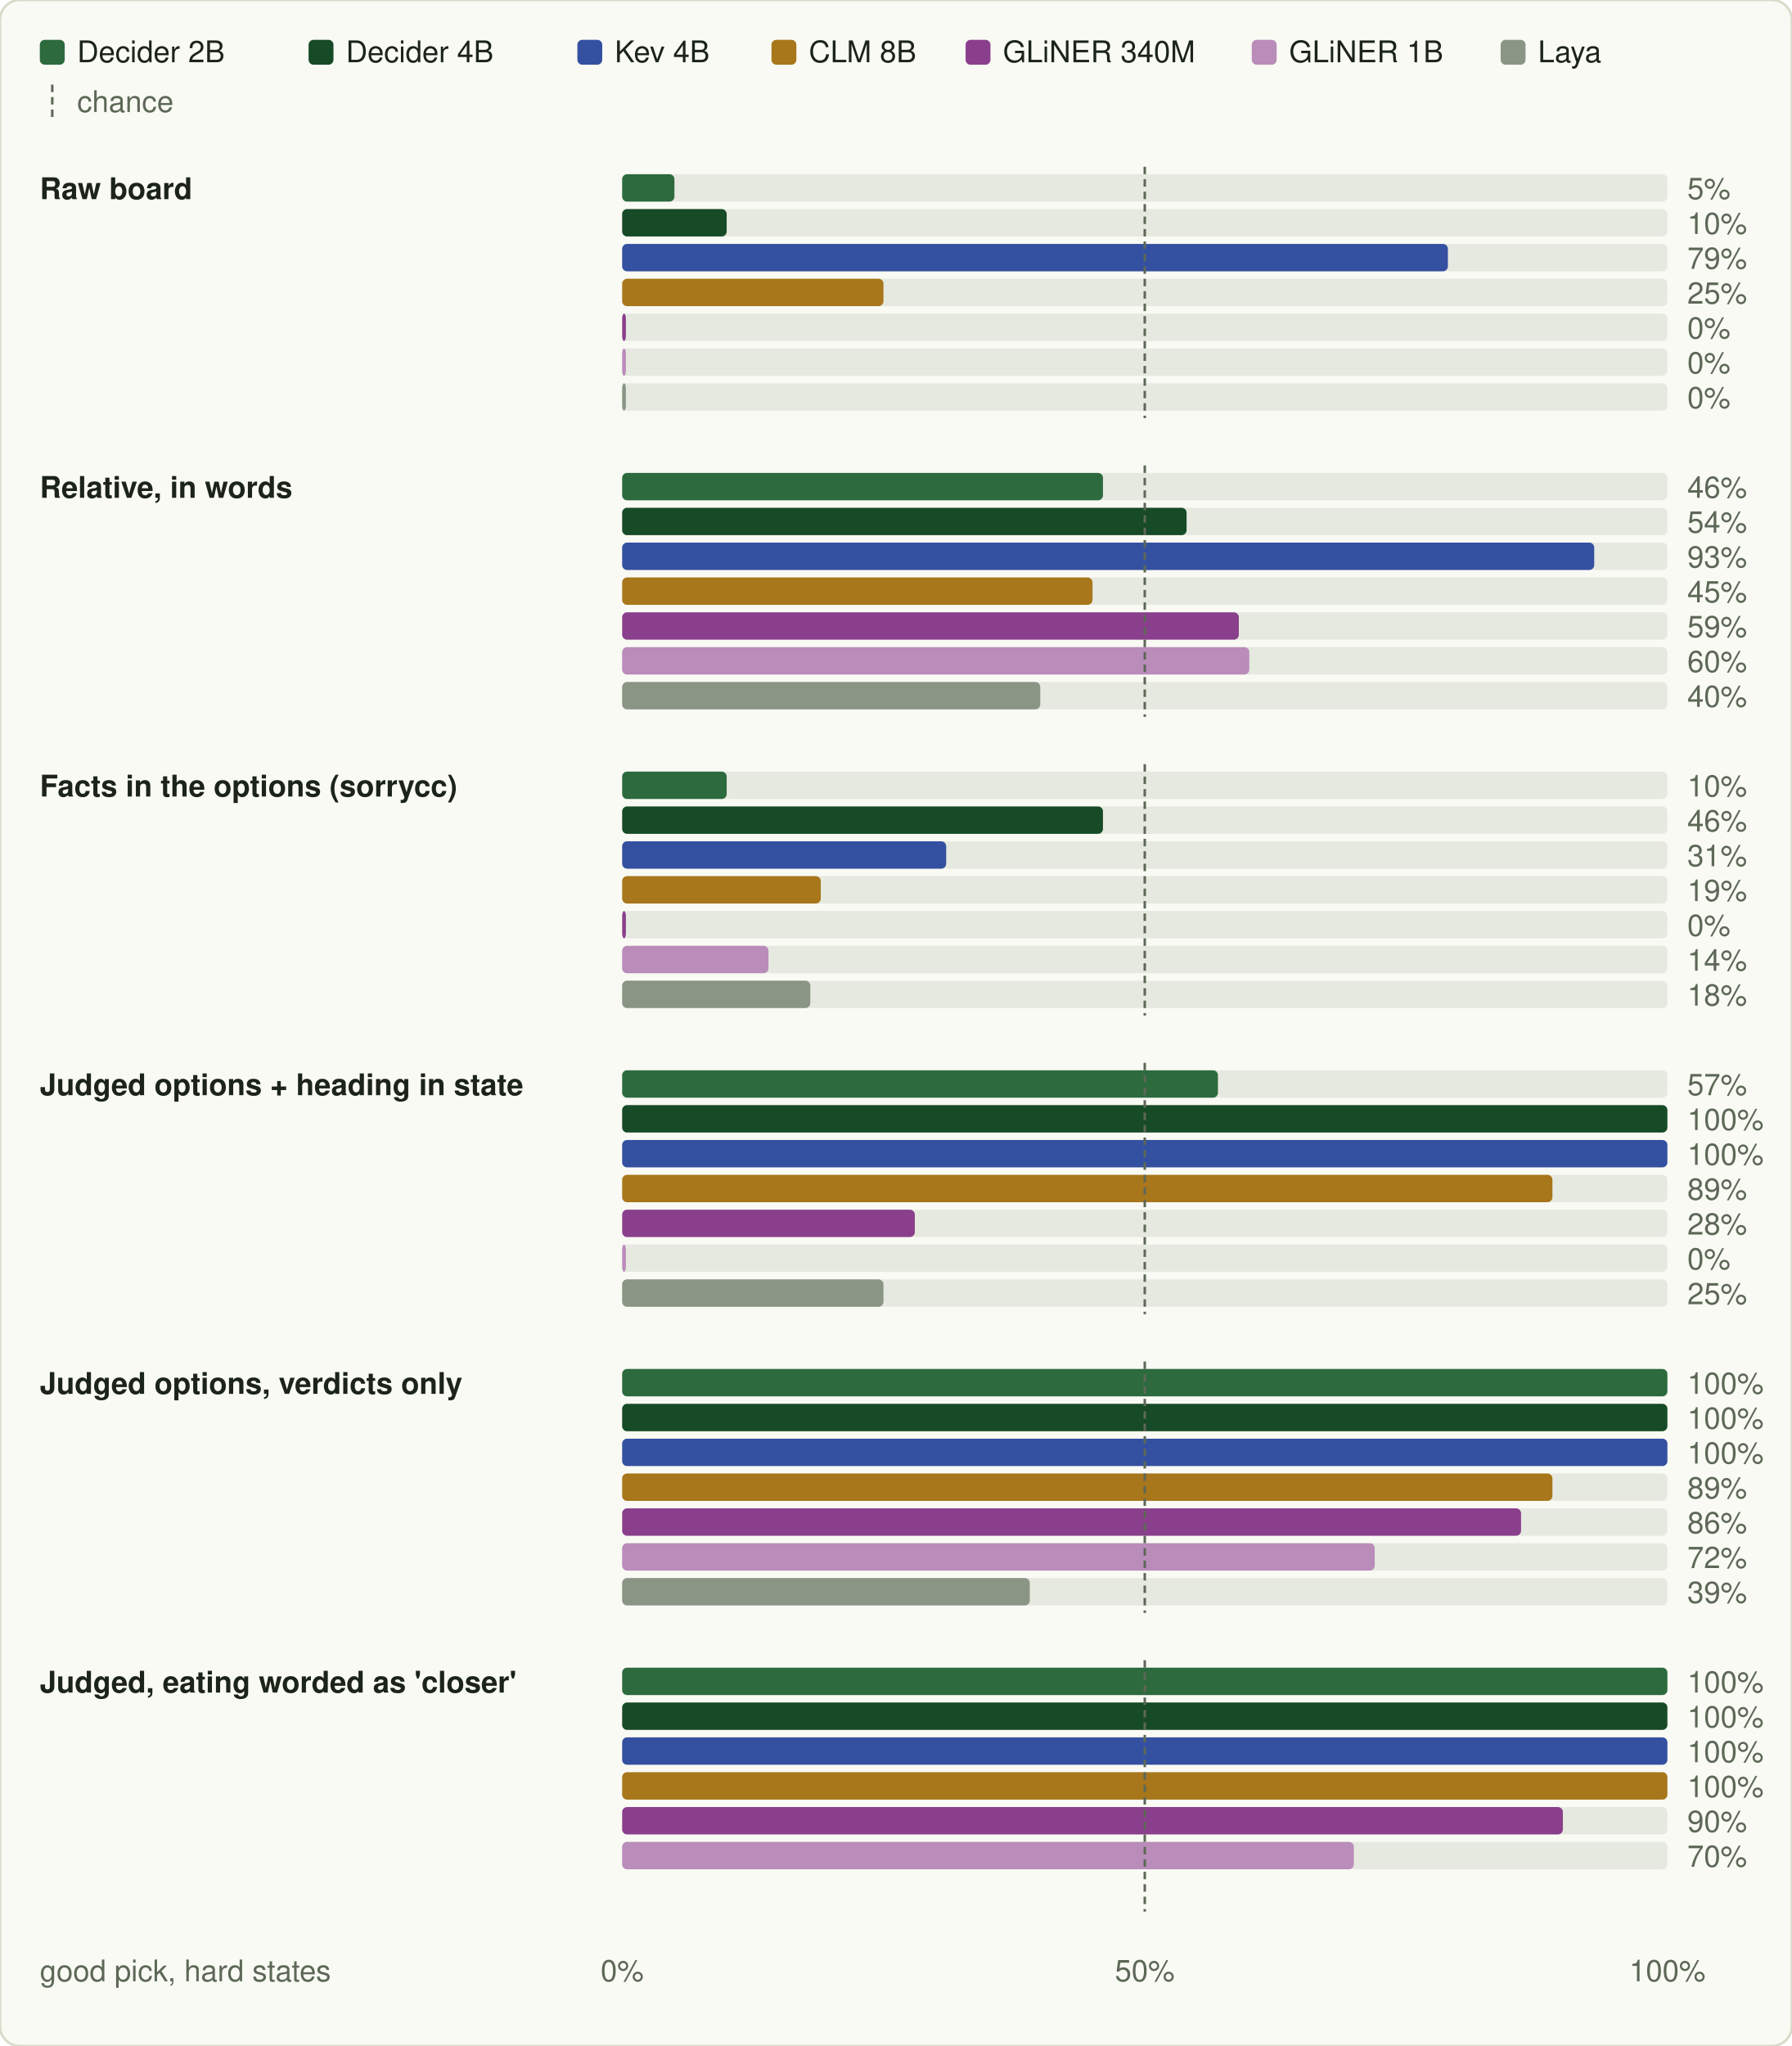
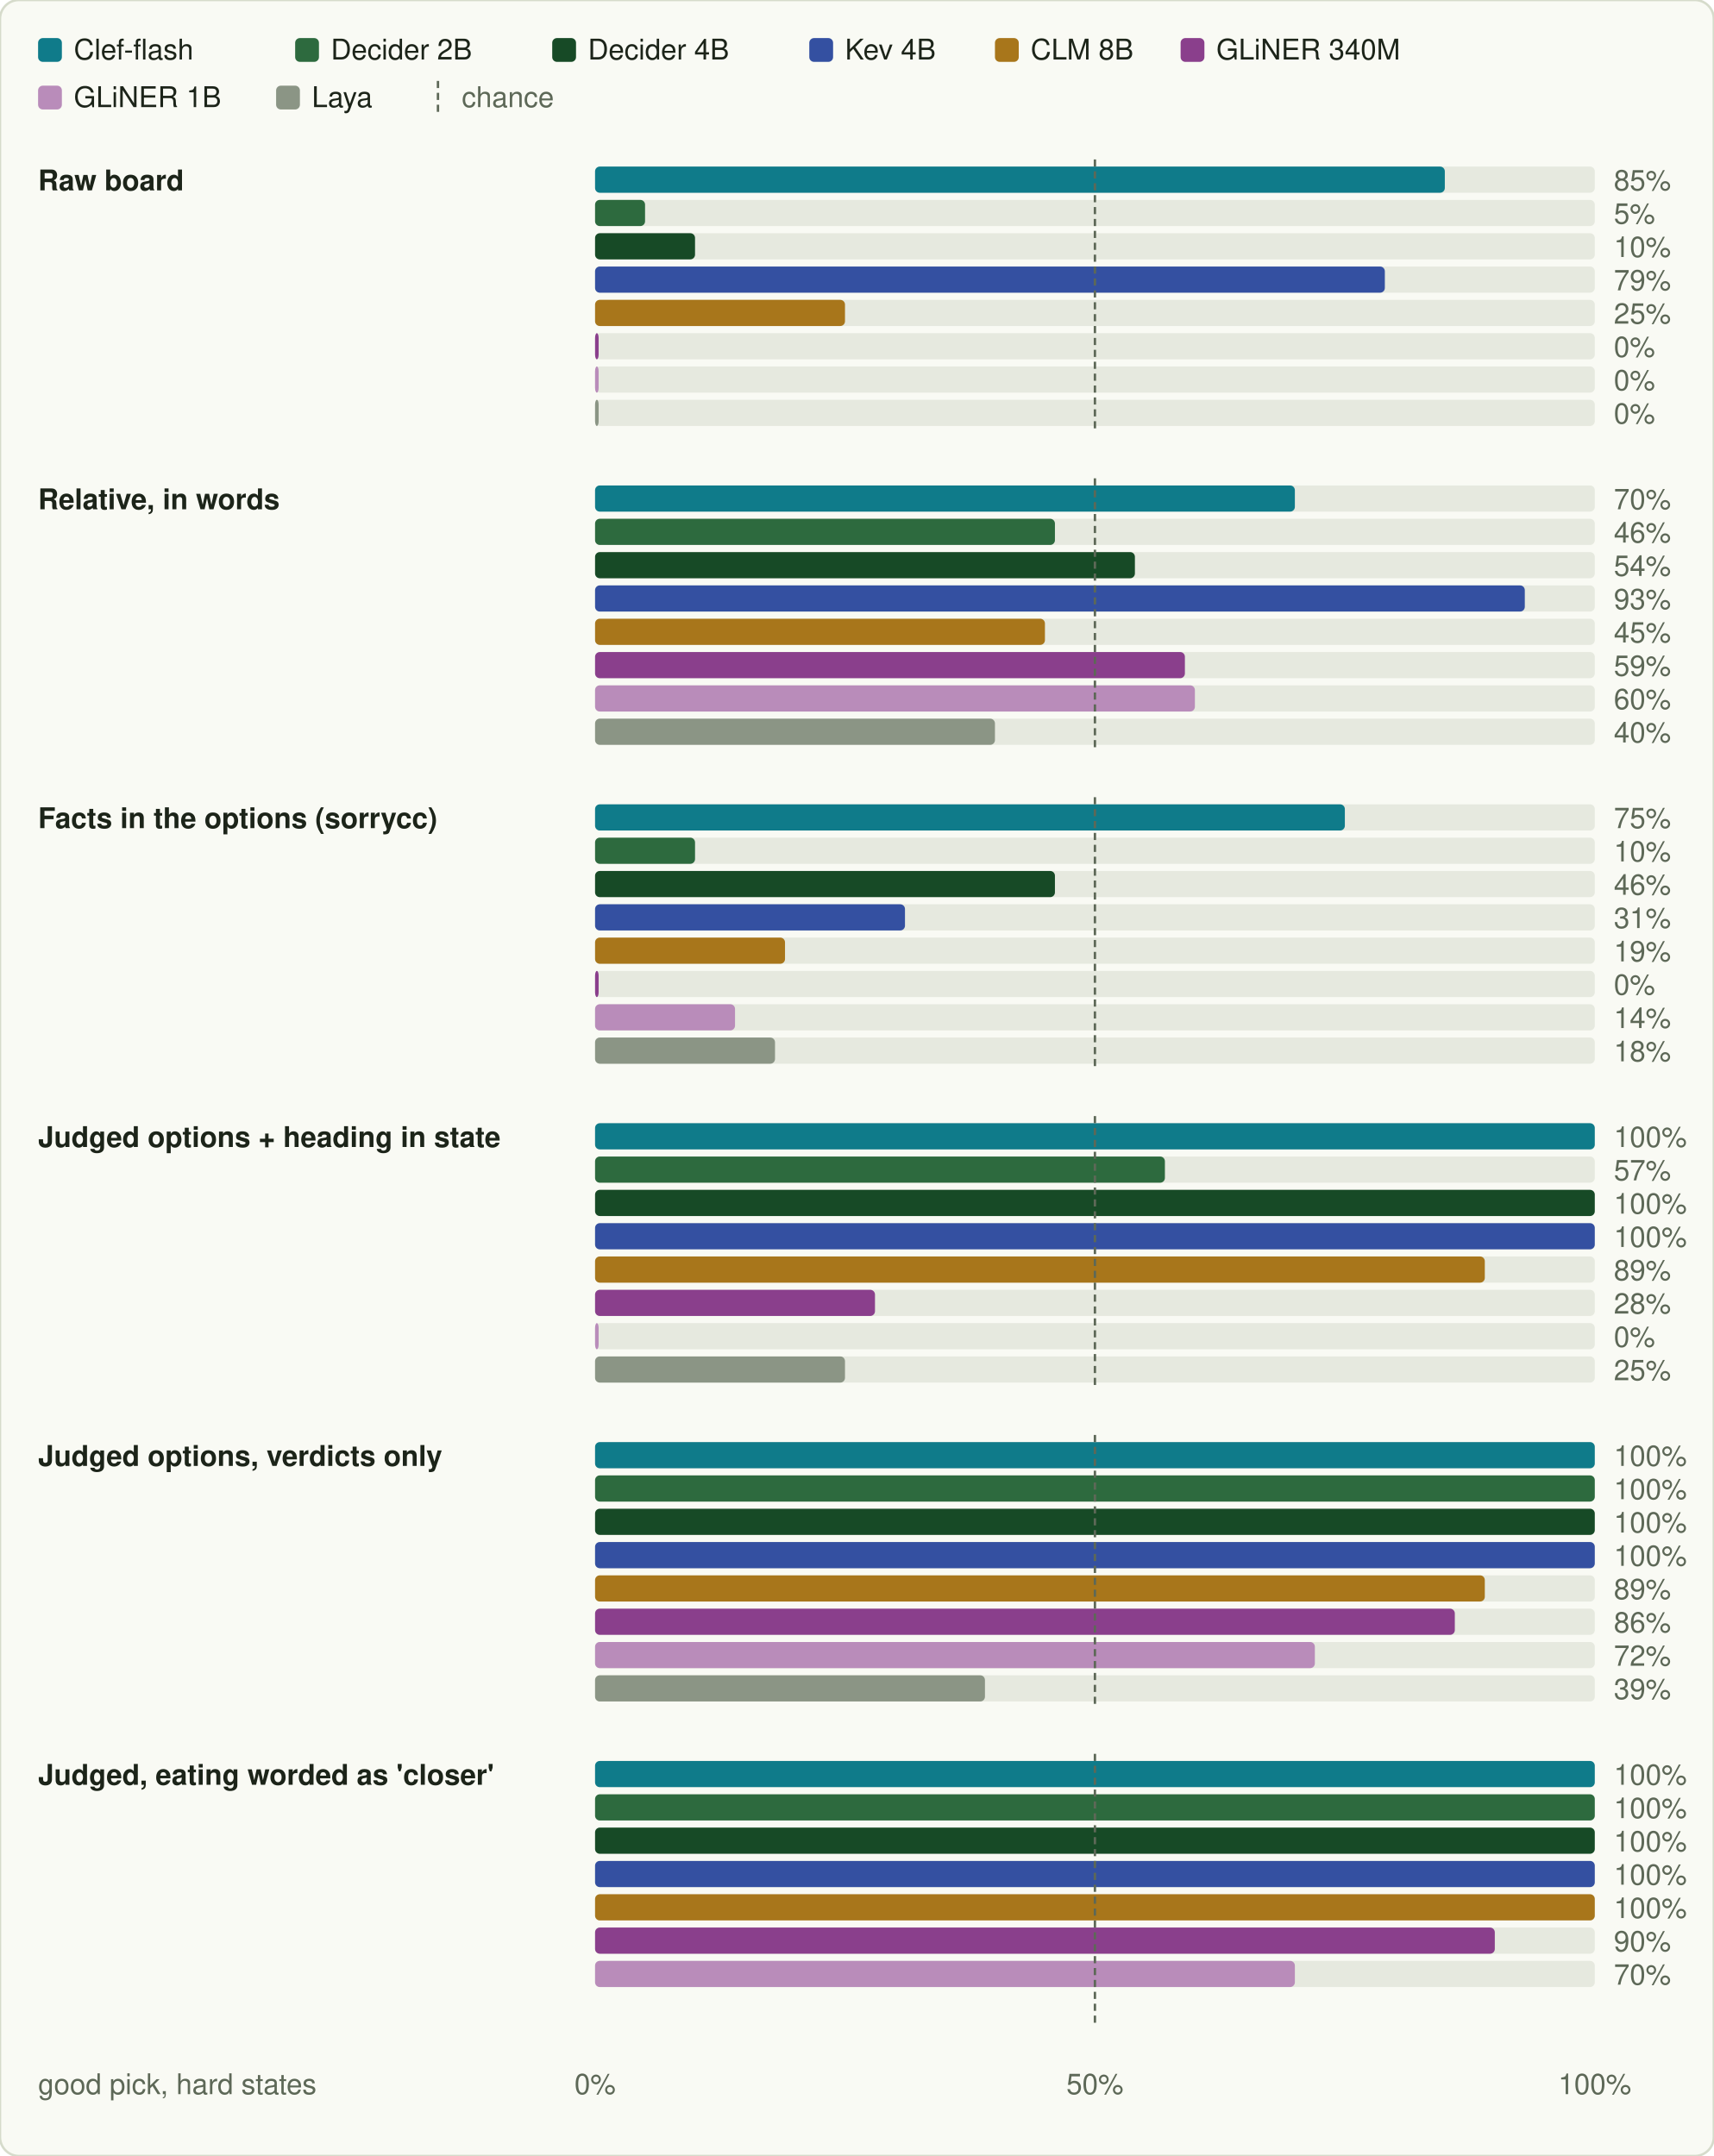
- <svg xmlns="http://www.w3.org/2000/svg" viewBox="0 0 720 822" width="720" height="822" font-family="-apple-system, Segoe UI, Helvetica, Arial, sans-serif" font-size="12">
-   <rect width="720" height="822" rx="8" fill="#f9faf4" stroke="#d6dbcb" />
-   <rect x="16" y="16" width="10" height="10" rx="2" fill="#2d6a3e" />
-   <text x="31" y="25" fill="#1c2419">Decider 2B</text>
-   <rect x="124" y="16" width="10" height="10" rx="2" fill="#174a26" />
-   <text x="139" y="25" fill="#1c2419">Decider 4B</text>
-   <rect x="232" y="16" width="10" height="10" rx="2" fill="#3450a1" />
-   <text x="247" y="25" fill="#1c2419">Kev 4B</text>
-   <rect x="310" y="16" width="10" height="10" rx="2" fill="#a8761b" />
-   <text x="325" y="25" fill="#1c2419">CLM 8B</text>
-   <rect x="388" y="16" width="10" height="10" rx="2" fill="#8a3f8c" />
-   <text x="403" y="25" fill="#1c2419">GLiNER 340M</text>
-   <rect x="503" y="16" width="10" height="10" rx="2" fill="#b98cba" />
-   <text x="518" y="25" fill="#1c2419">GLiNER 1B</text>
-   <rect x="603" y="16" width="10" height="10" rx="2" fill="#8b9585" />
-   <text x="618" y="25" fill="#1c2419">Laya</text>
-   <line x1="21" y1="34" x2="21" y2="48" stroke="#5d6857" stroke-dasharray="3 2" />
-   <text x="31" y="45" fill="#5d6857">chance</text>
+ <svg xmlns="http://www.w3.org/2000/svg" viewBox="0 0 720 906" width="720" height="906" font-family="-apple-system, Segoe UI, Helvetica, Arial, sans-serif" font-size="12">
+   <rect width="720" height="906" rx="8" fill="#f9faf4" stroke="#d6dbcb" />
+   <rect x="16" y="16" width="10" height="10" rx="2" fill="#0f7b8a" />
+   <text x="31" y="25" fill="#1c2419">Clef-flash</text>
+   <rect x="124" y="16" width="10" height="10" rx="2" fill="#2d6a3e" />
+   <text x="139" y="25" fill="#1c2419">Decider 2B</text>
+   <rect x="232" y="16" width="10" height="10" rx="2" fill="#174a26" />
+   <text x="247" y="25" fill="#1c2419">Decider 4B</text>
+   <rect x="340" y="16" width="10" height="10" rx="2" fill="#3450a1" />
+   <text x="355" y="25" fill="#1c2419">Kev 4B</text>
+   <rect x="418" y="16" width="10" height="10" rx="2" fill="#a8761b" />
+   <text x="433" y="25" fill="#1c2419">CLM 8B</text>
+   <rect x="496" y="16" width="10" height="10" rx="2" fill="#8a3f8c" />
+   <text x="511" y="25" fill="#1c2419">GLiNER 340M</text>
+   <rect x="16" y="36" width="10" height="10" rx="2" fill="#b98cba" />
+   <text x="31" y="45" fill="#1c2419">GLiNER 1B</text>
+   <rect x="116" y="36" width="10" height="10" rx="2" fill="#8b9585" />
+   <text x="131" y="45" fill="#1c2419">Laya</text>
+   <line x1="184" y1="34" x2="184" y2="48" stroke="#5d6857" stroke-dasharray="3 2" />
+   <text x="194" y="45" fill="#5d6857">chance</text>
  <text x="16" y="80" fill="#1c2419" font-weight="600">Raw board</text>
  <rect x="250" y="70" width="420" height="11" rx="2" fill="#e6e9df" />
-   <rect x="250" y="70" width="21.0" height="11" rx="2" fill="#2d6a3e" />
-   <text x="678" y="80" fill="#5d6857">5%</text>
+   <rect x="250" y="70" width="357.0" height="11" rx="2" fill="#0f7b8a" />
+   <text x="678" y="80" fill="#5d6857">85%</text>
  <rect x="250" y="84" width="420" height="11" rx="2" fill="#e6e9df" />
-   <rect x="250" y="84" width="42.0" height="11" rx="2" fill="#174a26" />
-   <text x="678" y="94" fill="#5d6857">10%</text>
+   <rect x="250" y="84" width="21.0" height="11" rx="2" fill="#2d6a3e" />
+   <text x="678" y="94" fill="#5d6857">5%</text>
  <rect x="250" y="98" width="420" height="11" rx="2" fill="#e6e9df" />
-   <rect x="250" y="98" width="331.8" height="11" rx="2" fill="#3450a1" />
-   <text x="678" y="108" fill="#5d6857">79%</text>
+   <rect x="250" y="98" width="42.0" height="11" rx="2" fill="#174a26" />
+   <text x="678" y="108" fill="#5d6857">10%</text>
  <rect x="250" y="112" width="420" height="11" rx="2" fill="#e6e9df" />
-   <rect x="250" y="112" width="105.0" height="11" rx="2" fill="#a8761b" />
-   <text x="678" y="122" fill="#5d6857">25%</text>
+   <rect x="250" y="112" width="331.8" height="11" rx="2" fill="#3450a1" />
+   <text x="678" y="122" fill="#5d6857">79%</text>
  <rect x="250" y="126" width="420" height="11" rx="2" fill="#e6e9df" />
-   <rect x="250" y="126" width="1.5" height="11" rx="2" fill="#8a3f8c" />
-   <text x="678" y="136" fill="#5d6857">0%</text>
+   <rect x="250" y="126" width="105.0" height="11" rx="2" fill="#a8761b" />
+   <text x="678" y="136" fill="#5d6857">25%</text>
  <rect x="250" y="140" width="420" height="11" rx="2" fill="#e6e9df" />
-   <rect x="250" y="140" width="1.5" height="11" rx="2" fill="#b98cba" />
+   <rect x="250" y="140" width="1.5" height="11" rx="2" fill="#8a3f8c" />
  <text x="678" y="150" fill="#5d6857">0%</text>
  <rect x="250" y="154" width="420" height="11" rx="2" fill="#e6e9df" />
-   <rect x="250" y="154" width="1.5" height="11" rx="2" fill="#8b9585" />
+   <rect x="250" y="154" width="1.5" height="11" rx="2" fill="#b98cba" />
  <text x="678" y="164" fill="#5d6857">0%</text>
-   <line x1="460.0" y1="67" x2="460.0" y2="168" stroke="#5d6857" stroke-dasharray="3 2" />
-   <text x="16" y="200" fill="#1c2419" font-weight="600">Relative, in words</text>
-   <rect x="250" y="190" width="420" height="11" rx="2" fill="#e6e9df" />
-   <rect x="250" y="190" width="193.2" height="11" rx="2" fill="#2d6a3e" />
-   <text x="678" y="200" fill="#5d6857">46%</text>
+   <rect x="250" y="168" width="420" height="11" rx="2" fill="#e6e9df" />
+   <rect x="250" y="168" width="1.5" height="11" rx="2" fill="#8b9585" />
+   <text x="678" y="178" fill="#5d6857">0%</text>
+   <line x1="460.0" y1="67" x2="460.0" y2="182" stroke="#5d6857" stroke-dasharray="3 2" />
+   <text x="16" y="214" fill="#1c2419" font-weight="600">Relative, in words</text>
  <rect x="250" y="204" width="420" height="11" rx="2" fill="#e6e9df" />
-   <rect x="250" y="204" width="226.8" height="11" rx="2" fill="#174a26" />
-   <text x="678" y="214" fill="#5d6857">54%</text>
+   <rect x="250" y="204" width="294.0" height="11" rx="2" fill="#0f7b8a" />
+   <text x="678" y="214" fill="#5d6857">70%</text>
  <rect x="250" y="218" width="420" height="11" rx="2" fill="#e6e9df" />
-   <rect x="250" y="218" width="390.6" height="11" rx="2" fill="#3450a1" />
-   <text x="678" y="228" fill="#5d6857">93%</text>
+   <rect x="250" y="218" width="193.2" height="11" rx="2" fill="#2d6a3e" />
+   <text x="678" y="228" fill="#5d6857">46%</text>
  <rect x="250" y="232" width="420" height="11" rx="2" fill="#e6e9df" />
-   <rect x="250" y="232" width="189.0" height="11" rx="2" fill="#a8761b" />
-   <text x="678" y="242" fill="#5d6857">45%</text>
+   <rect x="250" y="232" width="226.8" height="11" rx="2" fill="#174a26" />
+   <text x="678" y="242" fill="#5d6857">54%</text>
  <rect x="250" y="246" width="420" height="11" rx="2" fill="#e6e9df" />
-   <rect x="250" y="246" width="247.8" height="11" rx="2" fill="#8a3f8c" />
-   <text x="678" y="256" fill="#5d6857">59%</text>
+   <rect x="250" y="246" width="390.6" height="11" rx="2" fill="#3450a1" />
+   <text x="678" y="256" fill="#5d6857">93%</text>
  <rect x="250" y="260" width="420" height="11" rx="2" fill="#e6e9df" />
-   <rect x="250" y="260" width="252.0" height="11" rx="2" fill="#b98cba" />
-   <text x="678" y="270" fill="#5d6857">60%</text>
+   <rect x="250" y="260" width="189.0" height="11" rx="2" fill="#a8761b" />
+   <text x="678" y="270" fill="#5d6857">45%</text>
  <rect x="250" y="274" width="420" height="11" rx="2" fill="#e6e9df" />
-   <rect x="250" y="274" width="168.0" height="11" rx="2" fill="#8b9585" />
-   <text x="678" y="284" fill="#5d6857">40%</text>
-   <line x1="460.0" y1="187" x2="460.0" y2="288" stroke="#5d6857" stroke-dasharray="3 2" />
-   <text x="16" y="320" fill="#1c2419" font-weight="600">Facts in the options (sorrycc)</text>
-   <rect x="250" y="310" width="420" height="11" rx="2" fill="#e6e9df" />
-   <rect x="250" y="310" width="42.0" height="11" rx="2" fill="#2d6a3e" />
-   <text x="678" y="320" fill="#5d6857">10%</text>
-   <rect x="250" y="324" width="420" height="11" rx="2" fill="#e6e9df" />
-   <rect x="250" y="324" width="193.2" height="11" rx="2" fill="#174a26" />
-   <text x="678" y="334" fill="#5d6857">46%</text>
+   <rect x="250" y="274" width="247.8" height="11" rx="2" fill="#8a3f8c" />
+   <text x="678" y="284" fill="#5d6857">59%</text>
+   <rect x="250" y="288" width="420" height="11" rx="2" fill="#e6e9df" />
+   <rect x="250" y="288" width="252.0" height="11" rx="2" fill="#b98cba" />
+   <text x="678" y="298" fill="#5d6857">60%</text>
+   <rect x="250" y="302" width="420" height="11" rx="2" fill="#e6e9df" />
+   <rect x="250" y="302" width="168.0" height="11" rx="2" fill="#8b9585" />
+   <text x="678" y="312" fill="#5d6857">40%</text>
+   <line x1="460.0" y1="201" x2="460.0" y2="316" stroke="#5d6857" stroke-dasharray="3 2" />
+   <text x="16" y="348" fill="#1c2419" font-weight="600">Facts in the options (sorrycc)</text>
  <rect x="250" y="338" width="420" height="11" rx="2" fill="#e6e9df" />
-   <rect x="250" y="338" width="130.2" height="11" rx="2" fill="#3450a1" />
-   <text x="678" y="348" fill="#5d6857">31%</text>
+   <rect x="250" y="338" width="315.0" height="11" rx="2" fill="#0f7b8a" />
+   <text x="678" y="348" fill="#5d6857">75%</text>
  <rect x="250" y="352" width="420" height="11" rx="2" fill="#e6e9df" />
-   <rect x="250" y="352" width="79.8" height="11" rx="2" fill="#a8761b" />
-   <text x="678" y="362" fill="#5d6857">19%</text>
+   <rect x="250" y="352" width="42.0" height="11" rx="2" fill="#2d6a3e" />
+   <text x="678" y="362" fill="#5d6857">10%</text>
  <rect x="250" y="366" width="420" height="11" rx="2" fill="#e6e9df" />
-   <rect x="250" y="366" width="1.5" height="11" rx="2" fill="#8a3f8c" />
-   <text x="678" y="376" fill="#5d6857">0%</text>
+   <rect x="250" y="366" width="193.2" height="11" rx="2" fill="#174a26" />
+   <text x="678" y="376" fill="#5d6857">46%</text>
  <rect x="250" y="380" width="420" height="11" rx="2" fill="#e6e9df" />
-   <rect x="250" y="380" width="58.8" height="11" rx="2" fill="#b98cba" />
-   <text x="678" y="390" fill="#5d6857">14%</text>
+   <rect x="250" y="380" width="130.2" height="11" rx="2" fill="#3450a1" />
+   <text x="678" y="390" fill="#5d6857">31%</text>
  <rect x="250" y="394" width="420" height="11" rx="2" fill="#e6e9df" />
-   <rect x="250" y="394" width="75.6" height="11" rx="2" fill="#8b9585" />
-   <text x="678" y="404" fill="#5d6857">18%</text>
-   <line x1="460.0" y1="307" x2="460.0" y2="408" stroke="#5d6857" stroke-dasharray="3 2" />
-   <text x="16" y="440" fill="#1c2419" font-weight="600">Judged options + heading in state</text>
-   <rect x="250" y="430" width="420" height="11" rx="2" fill="#e6e9df" />
-   <rect x="250" y="430" width="239.4" height="11" rx="2" fill="#2d6a3e" />
-   <text x="678" y="440" fill="#5d6857">57%</text>
-   <rect x="250" y="444" width="420" height="11" rx="2" fill="#e6e9df" />
-   <rect x="250" y="444" width="420.0" height="11" rx="2" fill="#174a26" />
-   <text x="678" y="454" fill="#5d6857">100%</text>
-   <rect x="250" y="458" width="420" height="11" rx="2" fill="#e6e9df" />
-   <rect x="250" y="458" width="420.0" height="11" rx="2" fill="#3450a1" />
-   <text x="678" y="468" fill="#5d6857">100%</text>
+   <rect x="250" y="394" width="79.8" height="11" rx="2" fill="#a8761b" />
+   <text x="678" y="404" fill="#5d6857">19%</text>
+   <rect x="250" y="408" width="420" height="11" rx="2" fill="#e6e9df" />
+   <rect x="250" y="408" width="1.5" height="11" rx="2" fill="#8a3f8c" />
+   <text x="678" y="418" fill="#5d6857">0%</text>
+   <rect x="250" y="422" width="420" height="11" rx="2" fill="#e6e9df" />
+   <rect x="250" y="422" width="58.8" height="11" rx="2" fill="#b98cba" />
+   <text x="678" y="432" fill="#5d6857">14%</text>
+   <rect x="250" y="436" width="420" height="11" rx="2" fill="#e6e9df" />
+   <rect x="250" y="436" width="75.6" height="11" rx="2" fill="#8b9585" />
+   <text x="678" y="446" fill="#5d6857">18%</text>
+   <line x1="460.0" y1="335" x2="460.0" y2="450" stroke="#5d6857" stroke-dasharray="3 2" />
+   <text x="16" y="482" fill="#1c2419" font-weight="600">Judged options + heading in state</text>
  <rect x="250" y="472" width="420" height="11" rx="2" fill="#e6e9df" />
-   <rect x="250" y="472" width="373.8" height="11" rx="2" fill="#a8761b" />
-   <text x="678" y="482" fill="#5d6857">89%</text>
+   <rect x="250" y="472" width="420.0" height="11" rx="2" fill="#0f7b8a" />
+   <text x="678" y="482" fill="#5d6857">100%</text>
  <rect x="250" y="486" width="420" height="11" rx="2" fill="#e6e9df" />
-   <rect x="250" y="486" width="117.6" height="11" rx="2" fill="#8a3f8c" />
-   <text x="678" y="496" fill="#5d6857">28%</text>
+   <rect x="250" y="486" width="239.4" height="11" rx="2" fill="#2d6a3e" />
+   <text x="678" y="496" fill="#5d6857">57%</text>
  <rect x="250" y="500" width="420" height="11" rx="2" fill="#e6e9df" />
-   <rect x="250" y="500" width="1.5" height="11" rx="2" fill="#b98cba" />
-   <text x="678" y="510" fill="#5d6857">0%</text>
+   <rect x="250" y="500" width="420.0" height="11" rx="2" fill="#174a26" />
+   <text x="678" y="510" fill="#5d6857">100%</text>
  <rect x="250" y="514" width="420" height="11" rx="2" fill="#e6e9df" />
-   <rect x="250" y="514" width="105.0" height="11" rx="2" fill="#8b9585" />
-   <text x="678" y="524" fill="#5d6857">25%</text>
-   <line x1="460.0" y1="427" x2="460.0" y2="528" stroke="#5d6857" stroke-dasharray="3 2" />
-   <text x="16" y="560" fill="#1c2419" font-weight="600">Judged options, verdicts only</text>
-   <rect x="250" y="550" width="420" height="11" rx="2" fill="#e6e9df" />
-   <rect x="250" y="550" width="420.0" height="11" rx="2" fill="#2d6a3e" />
-   <text x="678" y="560" fill="#5d6857">100%</text>
-   <rect x="250" y="564" width="420" height="11" rx="2" fill="#e6e9df" />
-   <rect x="250" y="564" width="420.0" height="11" rx="2" fill="#174a26" />
-   <text x="678" y="574" fill="#5d6857">100%</text>
-   <rect x="250" y="578" width="420" height="11" rx="2" fill="#e6e9df" />
-   <rect x="250" y="578" width="420.0" height="11" rx="2" fill="#3450a1" />
-   <text x="678" y="588" fill="#5d6857">100%</text>
-   <rect x="250" y="592" width="420" height="11" rx="2" fill="#e6e9df" />
-   <rect x="250" y="592" width="373.8" height="11" rx="2" fill="#a8761b" />
-   <text x="678" y="602" fill="#5d6857">89%</text>
+   <rect x="250" y="514" width="420.0" height="11" rx="2" fill="#3450a1" />
+   <text x="678" y="524" fill="#5d6857">100%</text>
+   <rect x="250" y="528" width="420" height="11" rx="2" fill="#e6e9df" />
+   <rect x="250" y="528" width="373.8" height="11" rx="2" fill="#a8761b" />
+   <text x="678" y="538" fill="#5d6857">89%</text>
+   <rect x="250" y="542" width="420" height="11" rx="2" fill="#e6e9df" />
+   <rect x="250" y="542" width="117.6" height="11" rx="2" fill="#8a3f8c" />
+   <text x="678" y="552" fill="#5d6857">28%</text>
+   <rect x="250" y="556" width="420" height="11" rx="2" fill="#e6e9df" />
+   <rect x="250" y="556" width="1.5" height="11" rx="2" fill="#b98cba" />
+   <text x="678" y="566" fill="#5d6857">0%</text>
+   <rect x="250" y="570" width="420" height="11" rx="2" fill="#e6e9df" />
+   <rect x="250" y="570" width="105.0" height="11" rx="2" fill="#8b9585" />
+   <text x="678" y="580" fill="#5d6857">25%</text>
+   <line x1="460.0" y1="469" x2="460.0" y2="584" stroke="#5d6857" stroke-dasharray="3 2" />
+   <text x="16" y="616" fill="#1c2419" font-weight="600">Judged options, verdicts only</text>
  <rect x="250" y="606" width="420" height="11" rx="2" fill="#e6e9df" />
-   <rect x="250" y="606" width="361.2" height="11" rx="2" fill="#8a3f8c" />
-   <text x="678" y="616" fill="#5d6857">86%</text>
+   <rect x="250" y="606" width="420.0" height="11" rx="2" fill="#0f7b8a" />
+   <text x="678" y="616" fill="#5d6857">100%</text>
  <rect x="250" y="620" width="420" height="11" rx="2" fill="#e6e9df" />
-   <rect x="250" y="620" width="302.4" height="11" rx="2" fill="#b98cba" />
-   <text x="678" y="630" fill="#5d6857">72%</text>
+   <rect x="250" y="620" width="420.0" height="11" rx="2" fill="#2d6a3e" />
+   <text x="678" y="630" fill="#5d6857">100%</text>
  <rect x="250" y="634" width="420" height="11" rx="2" fill="#e6e9df" />
-   <rect x="250" y="634" width="163.8" height="11" rx="2" fill="#8b9585" />
-   <text x="678" y="644" fill="#5d6857">39%</text>
-   <line x1="460.0" y1="547" x2="460.0" y2="648" stroke="#5d6857" stroke-dasharray="3 2" />
-   <text x="16" y="680" fill="#1c2419" font-weight="600">Judged, eating worded as 'closer'</text>
-   <rect x="250" y="670" width="420" height="11" rx="2" fill="#e6e9df" />
-   <rect x="250" y="670" width="420.0" height="11" rx="2" fill="#2d6a3e" />
-   <text x="678" y="680" fill="#5d6857">100%</text>
-   <rect x="250" y="684" width="420" height="11" rx="2" fill="#e6e9df" />
-   <rect x="250" y="684" width="420.0" height="11" rx="2" fill="#174a26" />
-   <text x="678" y="694" fill="#5d6857">100%</text>
-   <rect x="250" y="698" width="420" height="11" rx="2" fill="#e6e9df" />
-   <rect x="250" y="698" width="420.0" height="11" rx="2" fill="#3450a1" />
-   <text x="678" y="708" fill="#5d6857">100%</text>
-   <rect x="250" y="712" width="420" height="11" rx="2" fill="#e6e9df" />
-   <rect x="250" y="712" width="420.0" height="11" rx="2" fill="#a8761b" />
-   <text x="678" y="722" fill="#5d6857">100%</text>
-   <rect x="250" y="726" width="420" height="11" rx="2" fill="#e6e9df" />
-   <rect x="250" y="726" width="378.0" height="11" rx="2" fill="#8a3f8c" />
-   <text x="678" y="736" fill="#5d6857">90%</text>
+   <rect x="250" y="634" width="420.0" height="11" rx="2" fill="#174a26" />
+   <text x="678" y="644" fill="#5d6857">100%</text>
+   <rect x="250" y="648" width="420" height="11" rx="2" fill="#e6e9df" />
+   <rect x="250" y="648" width="420.0" height="11" rx="2" fill="#3450a1" />
+   <text x="678" y="658" fill="#5d6857">100%</text>
+   <rect x="250" y="662" width="420" height="11" rx="2" fill="#e6e9df" />
+   <rect x="250" y="662" width="373.8" height="11" rx="2" fill="#a8761b" />
+   <text x="678" y="672" fill="#5d6857">89%</text>
+   <rect x="250" y="676" width="420" height="11" rx="2" fill="#e6e9df" />
+   <rect x="250" y="676" width="361.2" height="11" rx="2" fill="#8a3f8c" />
+   <text x="678" y="686" fill="#5d6857">86%</text>
+   <rect x="250" y="690" width="420" height="11" rx="2" fill="#e6e9df" />
+   <rect x="250" y="690" width="302.4" height="11" rx="2" fill="#b98cba" />
+   <text x="678" y="700" fill="#5d6857">72%</text>
+   <rect x="250" y="704" width="420" height="11" rx="2" fill="#e6e9df" />
+   <rect x="250" y="704" width="163.8" height="11" rx="2" fill="#8b9585" />
+   <text x="678" y="714" fill="#5d6857">39%</text>
+   <line x1="460.0" y1="603" x2="460.0" y2="718" stroke="#5d6857" stroke-dasharray="3 2" />
+   <text x="16" y="750" fill="#1c2419" font-weight="600">Judged, eating worded as 'closer'</text>
  <rect x="250" y="740" width="420" height="11" rx="2" fill="#e6e9df" />
-   <rect x="250" y="740" width="294.0" height="11" rx="2" fill="#b98cba" />
-   <text x="678" y="750" fill="#5d6857">70%</text>
-   <line x1="460.0" y1="667" x2="460.0" y2="768" stroke="#5d6857" stroke-dasharray="3 2" />
-   <text x="250" y="796" fill="#5d6857" text-anchor="middle">0%</text>
-   <text x="460.0" y="796" fill="#5d6857" text-anchor="middle">50%</text>
-   <text x="670" y="796" fill="#5d6857" text-anchor="middle">100%</text>
-   <text x="16" y="796" fill="#5d6857">good pick, hard states</text>
+   <rect x="250" y="740" width="420.0" height="11" rx="2" fill="#0f7b8a" />
+   <text x="678" y="750" fill="#5d6857">100%</text>
+   <rect x="250" y="754" width="420" height="11" rx="2" fill="#e6e9df" />
+   <rect x="250" y="754" width="420.0" height="11" rx="2" fill="#2d6a3e" />
+   <text x="678" y="764" fill="#5d6857">100%</text>
+   <rect x="250" y="768" width="420" height="11" rx="2" fill="#e6e9df" />
+   <rect x="250" y="768" width="420.0" height="11" rx="2" fill="#174a26" />
+   <text x="678" y="778" fill="#5d6857">100%</text>
+   <rect x="250" y="782" width="420" height="11" rx="2" fill="#e6e9df" />
+   <rect x="250" y="782" width="420.0" height="11" rx="2" fill="#3450a1" />
+   <text x="678" y="792" fill="#5d6857">100%</text>
+   <rect x="250" y="796" width="420" height="11" rx="2" fill="#e6e9df" />
+   <rect x="250" y="796" width="420.0" height="11" rx="2" fill="#a8761b" />
+   <text x="678" y="806" fill="#5d6857">100%</text>
+   <rect x="250" y="810" width="420" height="11" rx="2" fill="#e6e9df" />
+   <rect x="250" y="810" width="378.0" height="11" rx="2" fill="#8a3f8c" />
+   <text x="678" y="820" fill="#5d6857">90%</text>
+   <rect x="250" y="824" width="420" height="11" rx="2" fill="#e6e9df" />
+   <rect x="250" y="824" width="294.0" height="11" rx="2" fill="#b98cba" />
+   <text x="678" y="834" fill="#5d6857">70%</text>
+   <line x1="460.0" y1="737" x2="460.0" y2="852" stroke="#5d6857" stroke-dasharray="3 2" />
+   <text x="250" y="880" fill="#5d6857" text-anchor="middle">0%</text>
+   <text x="460.0" y="880" fill="#5d6857" text-anchor="middle">50%</text>
+   <text x="670" y="880" fill="#5d6857" text-anchor="middle">100%</text>
+   <text x="16" y="880" fill="#5d6857">good pick, hard states</text>
</svg>
